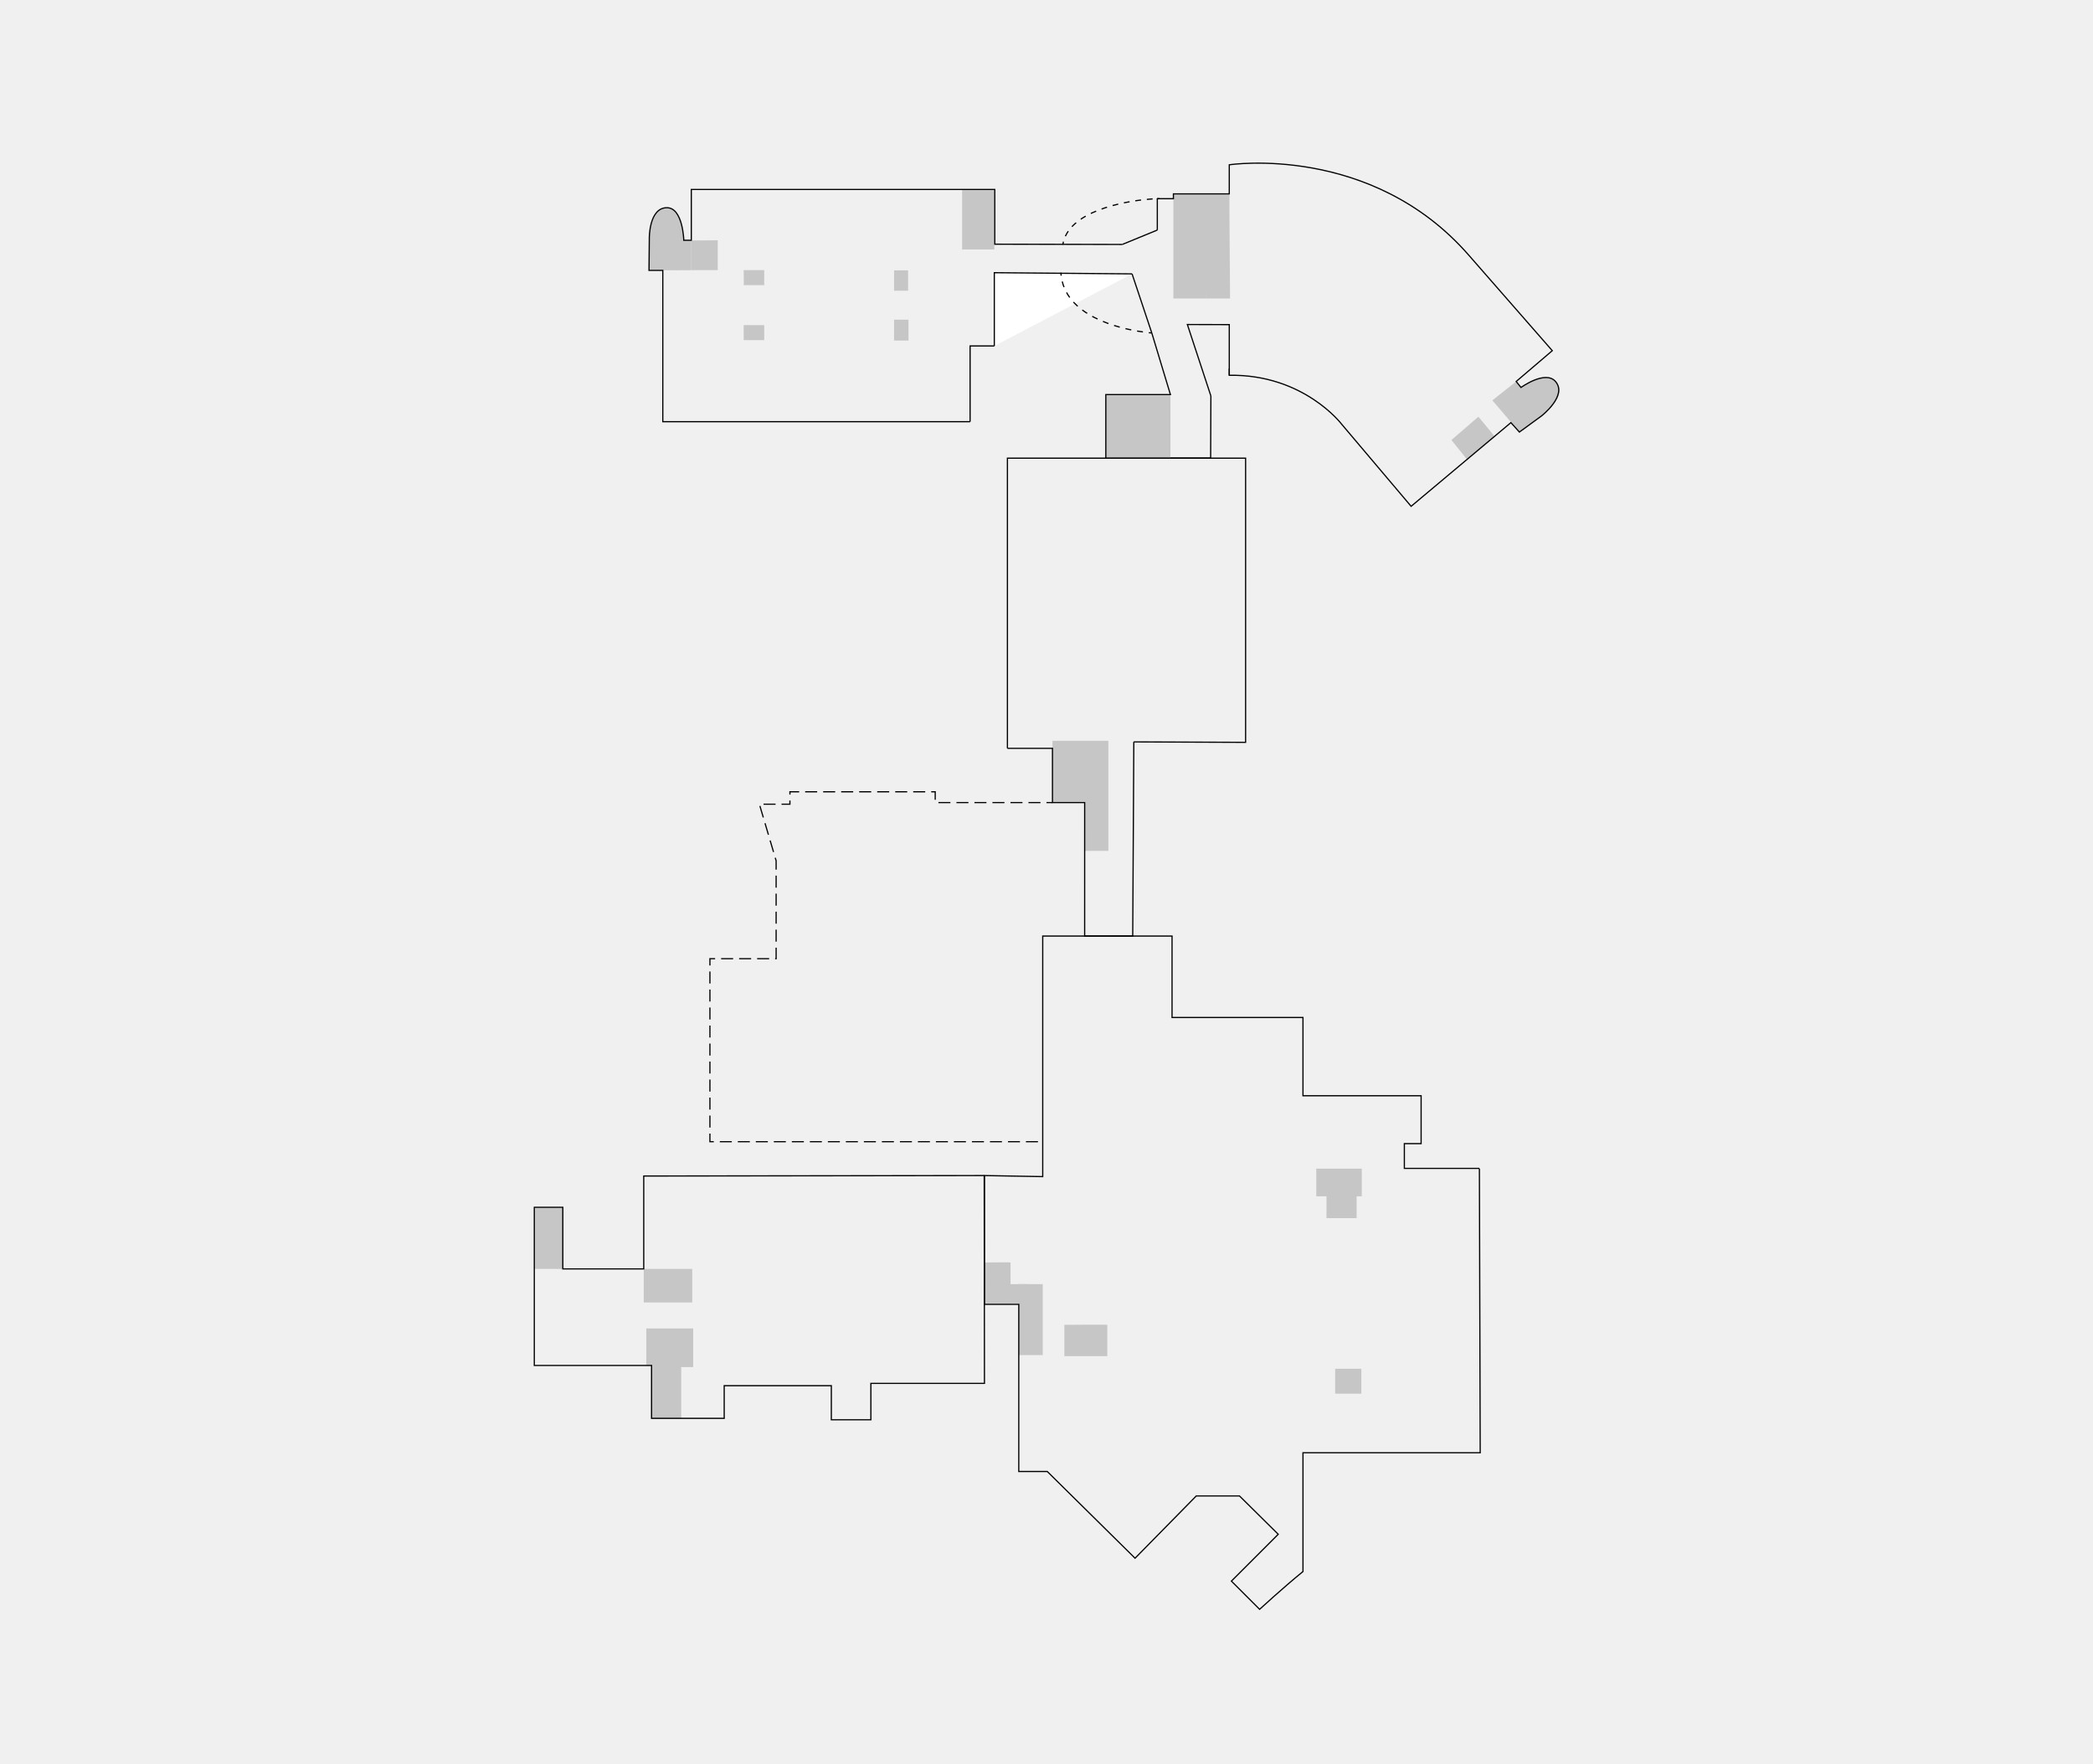
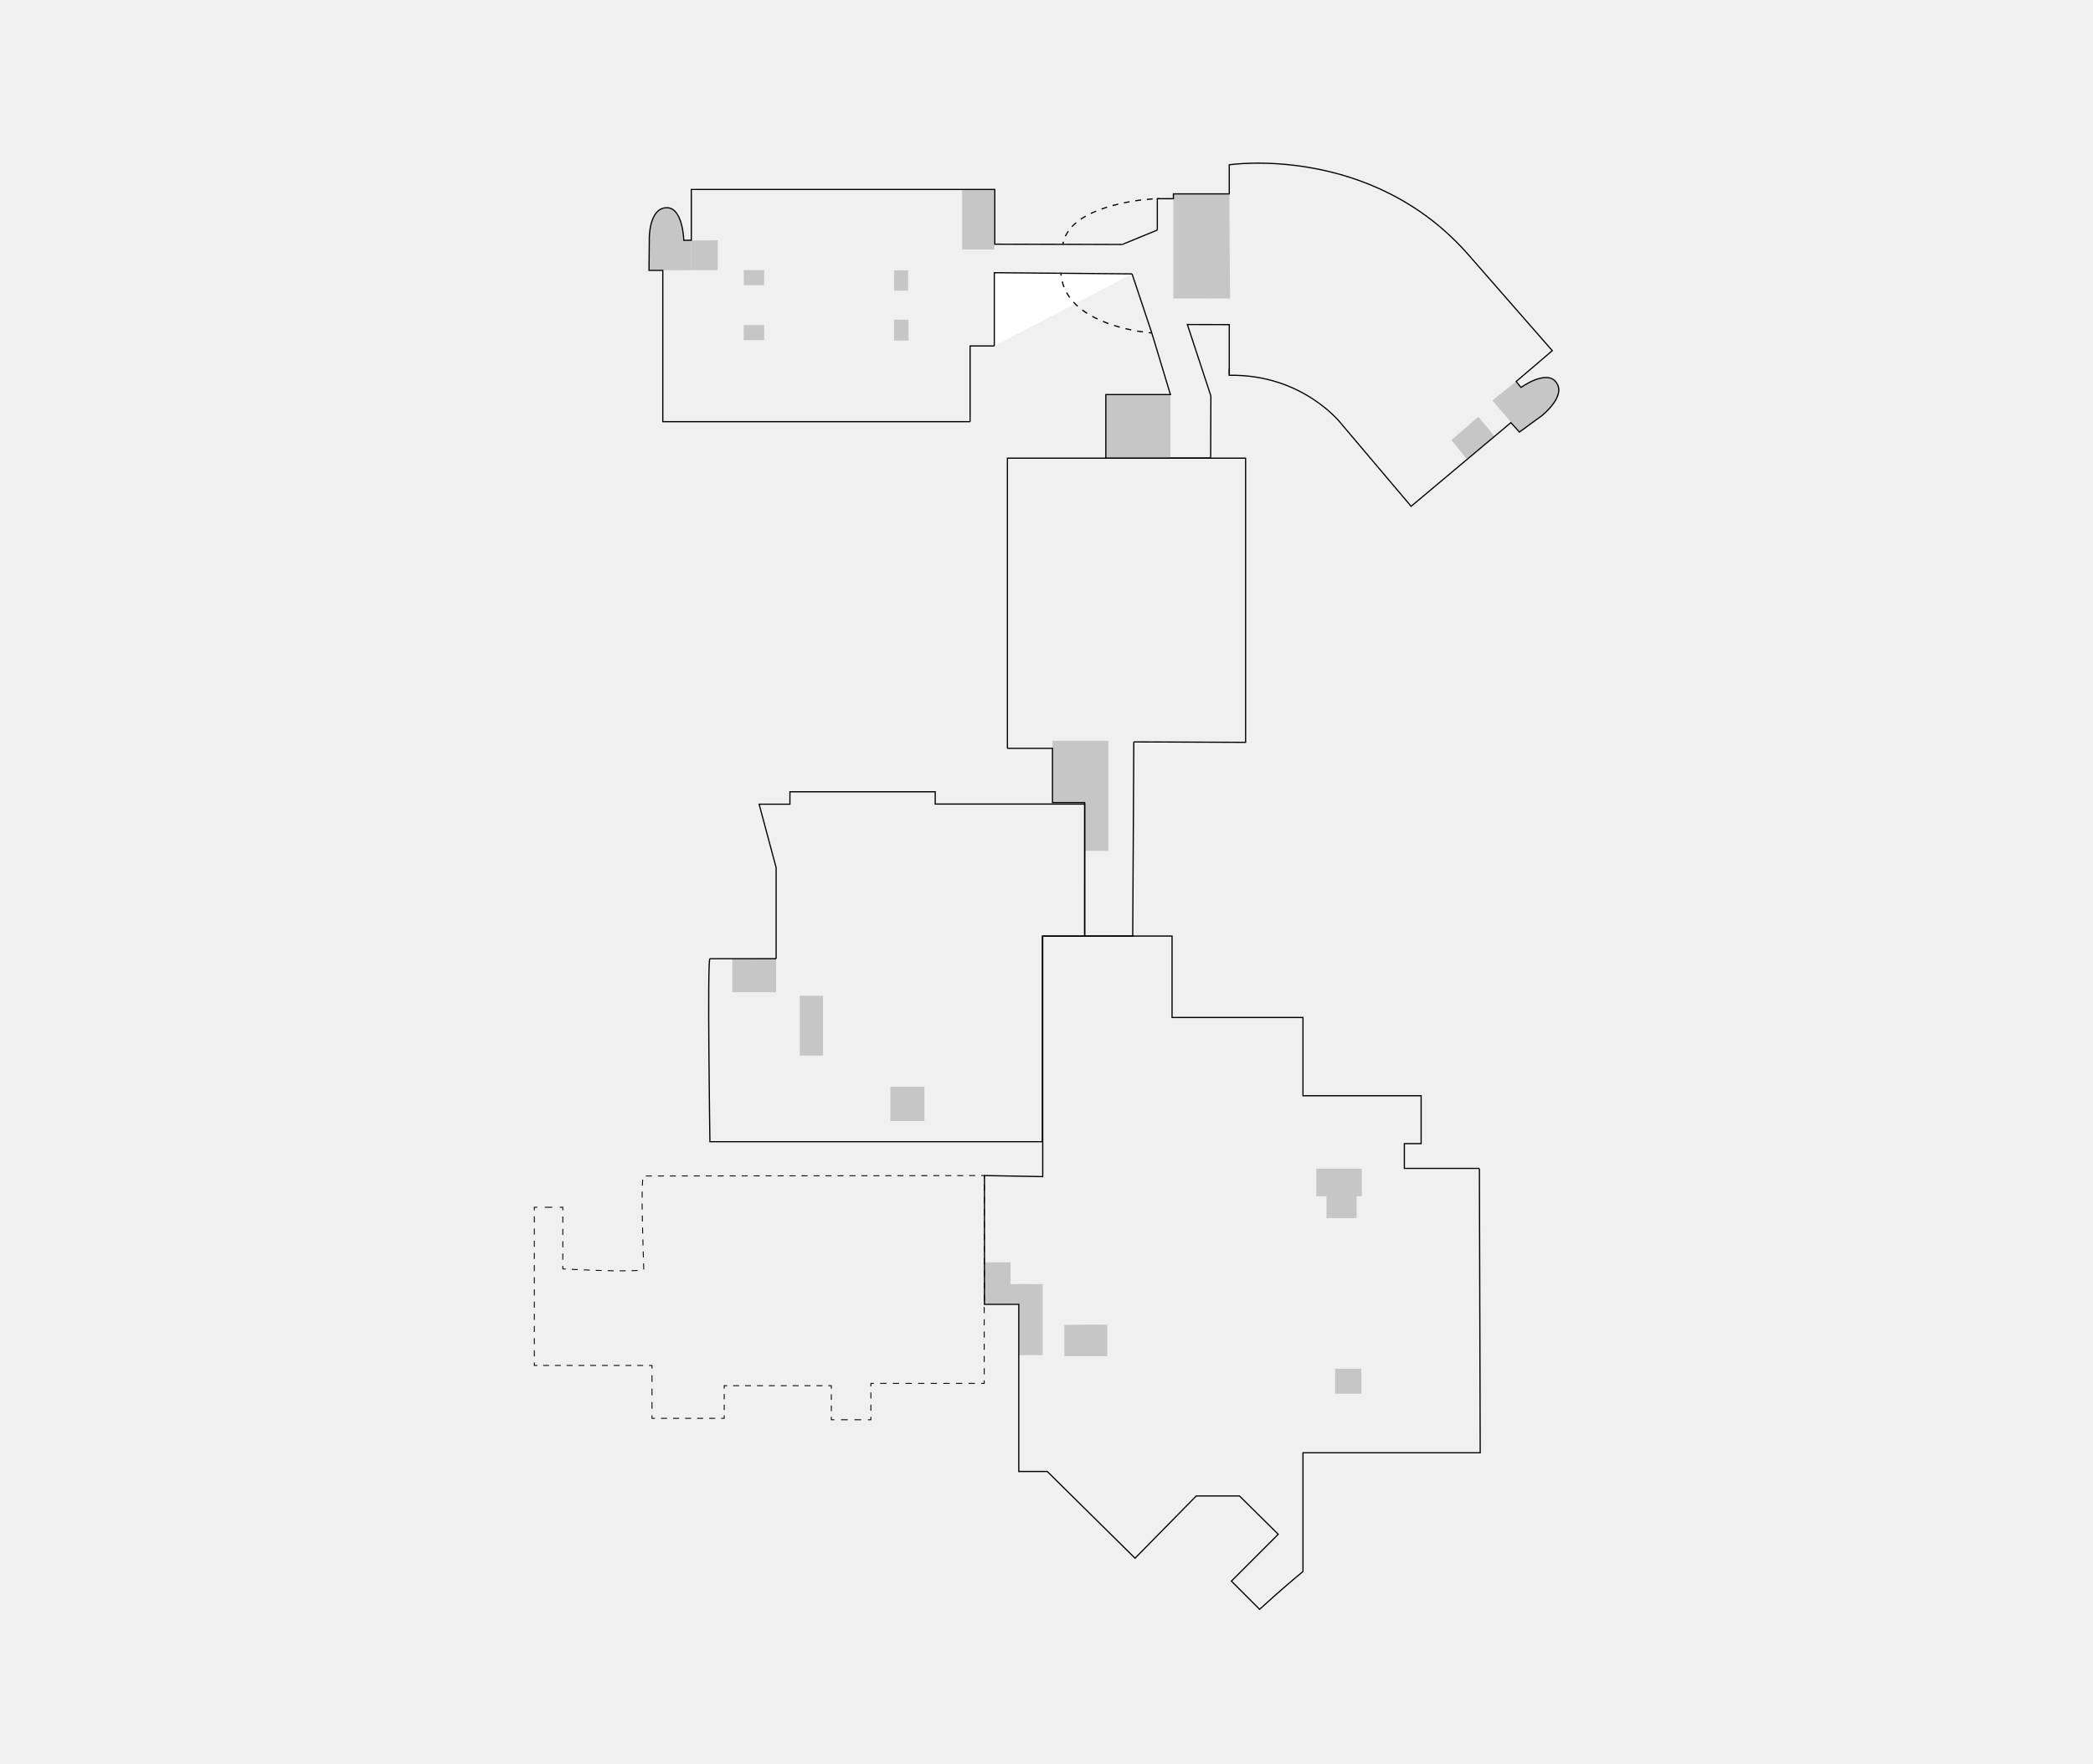
<svg xmlns="http://www.w3.org/2000/svg" viewBox="0 0 6973.28 5874.38">
  <defs>
    <style>
-       .cls-1, .cls-2, .cls-3, .cls-4, .cls-5 {
+       .cls-1, .cls-2, .cls-3, .cls-4, .cls-5, .cls-6, .cls-7, .cls-8, .cls-9, .cls-10, .cls-11, .cls-12, .cls-13, .cls-14, .cls-15, .cls-16, .cls-17, .cls-18, .cls-19 {
        stroke: #000;
        stroke-miterlimit: 10;
+       }
+ 
+       .cls-1, .cls-2, .cls-3, .cls-4, .cls-5, .cls-6, .cls-7, .cls-8, .cls-9, .cls-10, .cls-12, .cls-13, .cls-14, .cls-15, .cls-16, .cls-17, .cls-18, .cls-19 {
+         fill: none;
+       }
+ 
+       .cls-1, .cls-6, .cls-11, .cls-15 {
        stroke-width: 4px;
      }

-       .cls-1, .cls-2, .cls-4, .cls-5 {
-         fill: none;
-       }
- 
      .cls-2 {
+         stroke-dasharray: 0 0 19.59 19.59;
+       }
+ 
+       .cls-2, .cls-3, .cls-4, .cls-5, .cls-7, .cls-8, .cls-9, .cls-10, .cls-12, .cls-13, .cls-14, .cls-16, .cls-17, .cls-18, .cls-19 {
+         stroke-width: 3px;
+       }
+ 
+       .cls-3 {
+         stroke-dasharray: 0 0 22.31 22.31;
+       }
+ 
+       .cls-4 {
+         stroke-dasharray: 0 0 22.35 22.35;
+       }
+ 
+       .cls-5 {
+         stroke-dasharray: 0 0 18.71 18.71;
+       }
+ 
+       .cls-6 {
        stroke-dasharray: 0 0 19.73 19.73;
      }

-       .cls-3 {
+       .cls-7 {
+         stroke-dasharray: 0 0 20.59 20.59;
+       }
+ 
+       .cls-8 {
+         stroke-dasharray: 0 0 17.75 17.75;
+       }
+ 
+       .cls-10 {
+         stroke-dasharray: 0 0 20.24 20.24;
+       }
+ 
+       .cls-11 {
        fill: #fff;
      }

-       .cls-4 {
-         stroke-dasharray: 0 0 0 0 0 0 20 20 20 0 0 0;
-       }
- 
-       .cls-5 {
+       .cls-12 {
+         stroke-dasharray: 0 0 20.38 20.38;
+       }
+ 
+       .cls-13 {
+         stroke-dasharray: 0 0 24.99 24.99;
+       }
+ 
+       .cls-14 {
+         stroke-dasharray: 0 0 21.04 21.04;
+       }
+ 
+       .cls-15 {
        stroke-dasharray: 0 0 19.33 19.33;
      }

-       .cls-6 {
+       .cls-16 {
+         stroke-dasharray: 0 0 20.05 20.05;
+       }
+ 
+       .cls-17 {
+         stroke-dasharray: 0 0 19.82 19.82;
+       }
+ 
+       .cls-18 {
+         stroke-dasharray: 0 0 19.95 19.95;
+       }
+ 
+       .cls-20 {
        fill: #c6c6c6;
+       }
+ 
+       .cls-19 {
+         stroke-dasharray: 0 0 20.28 20.28;
      }
    </style>
  </defs>
  <g id="east_wing_L1" data-name="east wing L1">
    <g id="Layer_3" data-name="Layer 3">
-       <rect class="cls-6" x="3394.26" y="4278.3" width="79.8" height="236.42" />
-       <rect class="cls-6" x="4385.45" y="3893.52" width="151.61" height="92.21" />
-       <rect class="cls-6" x="4419.45" y="3976.86" width="100.47" height="81.57" />
-       <path class="cls-6" d="m3546.16,4518.26v-104.33s143.03-1.18,143.03,0v104.33h-143.03Z" />
-       <rect class="cls-6" x="4448.41" y="4560.23" width="87.18" height="83.04" />
-       <path class="cls-6" d="m3279.9,4345.02v-138.72s86.88-1.58,86.88,0v138.72h-86.88Z" />
-       <path class="cls-6" d="m3343.72,4343.91v-65.28s86.88-.75,86.88,0v65.28h-86.88Z" />
+       <rect class="cls-20" x="3394.26" y="4278.3" width="79.8" height="236.42" />
+       <rect class="cls-20" x="4385.45" y="3893.52" width="151.61" height="92.21" />
+       <rect class="cls-20" x="4419.45" y="3976.86" width="100.47" height="81.57" />
+       <path class="cls-20" d="m3546.16,4518.26v-104.33s143.03-1.18,143.03,0v104.33h-143.03Z" />
+       <rect class="cls-20" x="4448.41" y="4560.23" width="87.18" height="83.04" />
+       <path class="cls-20" d="m3279.9,4345.02v-138.72s86.88-1.58,86.88,0v138.72h-86.88Z" />
+       <path class="cls-20" d="m3343.72,4343.91v-65.28s86.88-.75,86.88,0v65.28h-86.88Z" />
    </g>
    <g id="Layer_2" data-name="Layer 2">
      <path class="cls-1" d="m4928.94,3892.64h-250.02v-82.45h55.85v-159.58h-393.64v-260.66h-436.19v-271.3h-430.88v801.47l-194.16-3.54v429.11h114.36v556.77h94.87l292.57,289.03,203.92-207.46h144.02l129.05,127.66-156.03,156.03,93.98,93.98s77.14-70.92,144.51-125.89v-395.7h590.47l-2.66-946.57" />
    </g>
  </g>
  <g id="PERRY_L3" data-name="PERRY L3">
    <g id="Layer_3-2" data-name="Layer 3">
-       <polyline class="cls-6" points="3506.56 2673.95 3506.56 2468.16 3692.77 2468.16 3692.77 2834.8 3613.8 2834.8 3613.8 2673.95" />
+       <polyline class="cls-20" points="3506.56 2673.95 3506.56 2468.16 3692.77 2468.16 3692.77 2834.8 3613.8 2834.8 3613.8 2673.95" />
    </g>
    <g id="Layer_2-2" data-name="Layer 2">
      <polyline class="cls-1" points="3777.55 2471.74 3773.9 3118.65 3613.75 3118.52 3613.8 2673.95 3506.56 2673.95 3506.56 2493.18 3356.44 2493.18" />
      <polyline class="cls-1" points="3356.44 2493.18 3356.44 1526.55 4149.97 1526.55 4149.97 2473.27 3777.55 2471.74" />
    </g>
  </g>
-   <g id="west_wing_L1" data-name="west wing L1">
+   <g id="NW_WING_L1" data-name="NW WING L1">
    <g id="Layer_3-3" data-name="Layer 3">
-       <polygon class="cls-6" points="2269.61 4725.43 2269.61 4554.62 2309.44 4554.62 2309.44 4425.94 2153.18 4425.94 2153.18 4549.26 2172.33 4549.26 2172.33 4725.43 2269.61 4725.43" />
-       <rect class="cls-6" x="2144.76" y="4227.56" width="161.62" height="111.83" />
-       <rect class="cls-6" x="1780.16" y="4022.28" width="94.98" height="205.28" />
+       <polygon class="cls-20" points="2585.84 3191.74 2585.84 3305.7 2439.8 3305.7 2439.8 3194.04 2585.84 3191.74" />
+       <rect class="cls-20" x="2966.52" y="3620.68" width="113.36" height="114.13" />
    </g>
    <g id="Layer_2-3" data-name="Layer 2">
-       <path class="cls-1" d="m3279.14,3916.58l-1134.38,1.53v309.45h-269.62v-205.28h-94.98v526.98h390.64v176.17h242.04v-108.77h356.94v113.53h131.74v-121.19h378.38l-.77-692.43" />
+       <path class="cls-1" d="m3602.01,3118.98h-129.19v684.77h-1107.58s-9.19-609.7,0-609.7h220.6" />
+       <rect class="cls-20" x="2664.48" y="3317.61" width="77.62" height="199.15" />
+       <polyline class="cls-1" points="2585.84 3194.04 2585.84 2890.72 2529.16 2679.32 2631.8 2679.32 2631.8 2637.95 3115.88 2637.95 3115.88 2678.86 3613.75 2678.86 3613.75 2839.66 3613.75 2904.51 3613.75 3118.52 3602.01 3118.98 3602.01 3118.98" />
+     </g>
+   </g>
+   <g id="LEVEL_2_DASH" data-name="LEVEL 2 DASH">
+     <g>
+       <path class="cls-9" d="m3269.14,3916.59c6.54,0,10-.01,10-.01v10" />
+       <line class="cls-12" x1="3279.14" y1="3946.96" x2="3279.14" y2="4588.81" />
+       <polyline class="cls-9" points="3279.14 4599 3279.14 4609 3269.14 4609" />
+       <line class="cls-14" x1="3248.1" y1="4609" x2="2922.04" y2="4609" />
+       <polyline class="cls-9" points="2911.52 4609 2901.52 4609 2901.52 4619" />
+       <line class="cls-10" x1="2901.52" y1="4639.24" x2="2901.52" y2="4710.07" />
+       <polyline class="cls-9" points="2901.52 4720.19 2901.52 4730.19 2891.52 4730.19" />
+       <line class="cls-4" x1="2869.17" y1="4730.19" x2="2790.95" y2="4730.19" />
+       <polyline class="cls-9" points="2779.78 4730.19 2769.78 4730.19 2769.78 4720.19" />
+       <line class="cls-5" x1="2769.78" y1="4701.48" x2="2769.78" y2="4636.01" />
+       <polyline class="cls-9" points="2769.78 4626.66 2769.78 4616.66 2759.78 4616.66" />
+       <line class="cls-17" x1="2739.96" y1="4616.66" x2="2432.75" y2="4616.66" />
+       <polyline class="cls-9" points="2422.84 4616.66 2412.84 4616.66 2412.84 4626.66" />
+       <line class="cls-8" x1="2412.84" y1="4644.41" x2="2412.84" y2="4706.55" />
+       <polyline class="cls-9" points="2412.84 4715.43 2412.84 4725.43 2402.84 4725.43" />
+       <line class="cls-16" x1="2382.79" y1="4725.43" x2="2192.35" y2="4725.43" />
+       <polyline class="cls-9" points="2182.33 4725.43 2172.33 4725.43 2172.33 4715.43" />
+       <line class="cls-3" x1="2172.33" y1="4693.12" x2="2172.33" y2="4570.42" />
+       <polyline class="cls-9" points="2172.33 4559.26 2172.33 4549.26 2162.33 4549.26" />
+       <line class="cls-2" x1="2142.74" y1="4549.26" x2="1799.95" y2="4549.26" />
+       <polyline class="cls-9" points="1790.16 4549.26 1780.16 4549.26 1780.16 4539.26" />
+       <line class="cls-19" x1="1780.16" y1="4518.98" x2="1780.16" y2="4042.42" />
+       <polyline class="cls-9" points="1780.16 4032.28 1780.16 4022.28 1790.16 4022.28" />
+       <line class="cls-13" x1="1815.15" y1="4022.28" x2="1852.64" y2="4022.28" />
+       <polyline class="cls-9" points="1865.14 4022.28 1875.14 4022.28 1875.14 4032.28" />
+       <line class="cls-7" x1="1875.14" y1="4052.87" x2="1875.14" y2="4207.27" />
+       <path class="cls-9" d="m1875.14,4217.56v10s3.61.2,9.98.52" />
+       <path class="cls-18" d="m1905.05,4229.07c70.21,3.35,239.71,10.22,239.71-1.51,0-14.79-12.18-309.45,0-309.45,11.21,0,963.72-1.3,1114.4-1.5" />
    </g>
  </g>
  <g id="OCC_L2-L4" data-name="OCC L2-L4">
    <g id="Layer_3-4" data-name="Layer 3">
-       <polygon class="cls-6" points="2391.31 800.53 2391.31 900.1 2303.23 900.1 2303.23 801.3 2391.31 800.53" />
-       <rect class="cls-6" x="3205.53" y="631.25" width="107.23" height="199.91" />
-       <path class="cls-6" d="m2477.7,900.1h68.43v49.96s-69.45,0-68.43,0,0-49.96,0-49.96Z" />
-       <rect class="cls-6" x="2477.69" y="1083.17" width="68.44" height="50.04" />
-       <rect class="cls-6" x="2978.8" y="1065.13" width="48" height="69.45" />
-       <rect class="cls-6" x="2978.8" y="900.87" width="46.72" height="67.66" />
-       <path class="cls-6" d="m2303.23,801.3h-25.02s-4.09-106.72-56.17-109.28-59.74,94.72-59.74,94.72v114.13l140.94-.77v-98.81h-.01Z" />
+       <polygon class="cls-20" points="2391.31 800.53 2391.31 900.1 2303.23 900.1 2303.23 801.3 2391.31 800.53" />
+       <rect class="cls-20" x="3205.53" y="631.25" width="107.23" height="199.91" />
+       <path class="cls-20" d="m2477.7,900.1h68.43v49.96s-69.45,0-68.43,0,0-49.96,0-49.96Z" />
+       <rect class="cls-20" x="2477.69" y="1083.17" width="68.44" height="50.04" />
+       <rect class="cls-20" x="2978.8" y="1065.13" width="48" height="69.45" />
+       <rect class="cls-20" x="2978.8" y="900.87" width="46.72" height="67.66" />
+       <path class="cls-20" d="m2303.23,801.3h-25.02s-4.09-106.72-56.17-109.28-59.74,94.72-59.74,94.72v114.13l140.94-.77v-98.81h-.01Z" />
    </g>
    <g id="Layer_2-4" data-name="Layer 2">
      <path class="cls-1" d="m3738.99,814.45l-424.7-.9v-182.3h-1011.06v169.28h-25.02s-2.91-108.47-56.17-108.51c-59.74-.05-58.72,101.11-58.72,101.11l-1.02,107.74h45.96v504h1023.83" />
-       <polyline class="cls-3" points="3312.76 1152.62 3312.76 908.53 3771.73 912.49" />
+       <polyline class="cls-11" points="3312.76 1152.62 3312.76 908.53 3771.73 912.49" />
      <polyline class="cls-1" points="3312.76 1152.62 3232.08 1152.62 3232.08 1404.87" />
    </g>
  </g>
  <g id="MOB_L2" data-name="MOB L2">
    <g id="Layer_3-5" data-name="Layer 3">
-       <polygon class="cls-6" points="3909.46 645.94 3909.46 994.45 4018.99 994.45 4018.99 740.15 4094.31 740.15 4095.59 645.94 3909.46 645.94" />
-       <path class="cls-6" d="m4979.35,1453.8c.45-.38-53.73-65.39-53.73-65.39l-89.87,77.62,51.88,64.7,91.72-76.93h0Z" />
-       <path class="cls-6" d="m5051.5,1270.96l16.09,19.91s72-61.27,116.17-18.38-43.86,109.97-43.86,109.97l-77.67,57.01-90.09-105.61,79.37-62.9h0Z" />
-       <rect class="cls-6" x="3684.27" y="1314.62" width="215.23" height="211.4" />
-       <polyline class="cls-6" points="4018.99 994.45 4095.59 994.45 4098.22 994.45 4095.59 645.94 3998.15 720.74 4018.22 987.56" />
+       <polygon class="cls-20" points="3909.46 645.94 3909.46 994.45 4018.99 994.45 4018.99 740.15 4094.31 740.15 4095.59 645.94 3909.46 645.94" />
+       <path class="cls-20" d="m4979.35,1453.8c.45-.38-53.73-65.39-53.73-65.39l-89.87,77.62,51.88,64.7,91.72-76.93h0Z" />
+       <path class="cls-20" d="m5051.5,1270.96l16.09,19.91s72-61.27,116.17-18.38-43.86,109.97-43.86,109.97l-77.67,57.01-90.09-105.61,79.37-62.9h0Z" />
+       <rect class="cls-20" x="3684.27" y="1314.62" width="215.23" height="211.4" />
+       <polyline class="cls-20" points="4018.99 994.45 4095.59 994.45 4098.22 994.45 4095.59 645.94 3998.15 720.74 4018.22 987.56" />
    </g>
    <g id="Layer_2-5" data-name="Layer 2">
      <line class="cls-1" x1="4095.59" y1="1228.07" x2="4095.59" y2="1250.27" />
      <polyline class="cls-1" points="3837.46 1109.34 3899.5 1314.62 3684.27 1314.62 3684.27 1526.03 4033.54 1526.03 4034.31 1319.22" />
      <g>
        <path class="cls-1" d="m3534.64,908.53c.19,3.38.48,6.7.86,9.96" />
-         <path class="cls-2" d="m3539.02,937.91c31.77,128.1,217.27,161.72,278.7,169.39" />
+         <path class="cls-6" d="m3539.02,937.91c31.77,128.1,217.27,161.72,278.7,169.39" />
        <path class="cls-1" d="m3827.51,1108.43c6.38.67,9.95.91,9.95.91" />
      </g>
      <line class="cls-1" x1="3738.99" y1="814.45" x2="3855.84" y2="766.45" />
      <line class="cls-1" x1="3855.84" y1="662.03" x2="3855.84" y2="766.45" />
      <g>
        <path class="cls-1" d="m3855.84,662.03c-4.34,0,12.03,0,3.65,0" />
-         <path class="cls-5" d="m3840.17,662.65c-63.61,4.01-257.24,29.67-294.3,133.3" />
+         <path class="cls-15" d="m3840.17,662.65c-63.61,4.01-257.24,29.67-294.3,133.3" />
        <path class="cls-1" d="m3543.04,805.19c-.82,3.19-1.49,6.46-2.02,9.79" />
      </g>
      <path class="cls-1" d="m4034.31,1319.22l-78.34-238.05,139.61.35v168.77c248.17-3.83,374.55,163.15,374.55,163.15l231.32,273.45,332.43-278.81,28.34,31.4,73.53-53.62s87.57-67.91,46.72-114.89c-33.7-38.75-114.89,19.91-114.89,19.91l-16.09-19.91,120.26-102.64-277.28-317.11c-325.28-373.79-798.89-302.18-798.89-302.18v96.9h-186.13v16.09h-53.61" />
    </g>
    <line class="cls-1" x1="3771.73" y1="912.49" x2="3837.46" y2="1109.34" />
  </g>
-   <g id="LEVEL_3_DASH" data-name="LEVEL 3 DASH">
-     <polyline class="cls-4" points="3506.56 2673.95 3115.88 2673.95 3115.88 2637.95 2631.8 2637.95 2631.8 2679.32 2530.03 2679.32 2585.84 2867.74 2585.84 3194.05 2365.24 3194.05 2365.24 3803.75 3472.82 3803.75" />
-   </g>
</svg>
